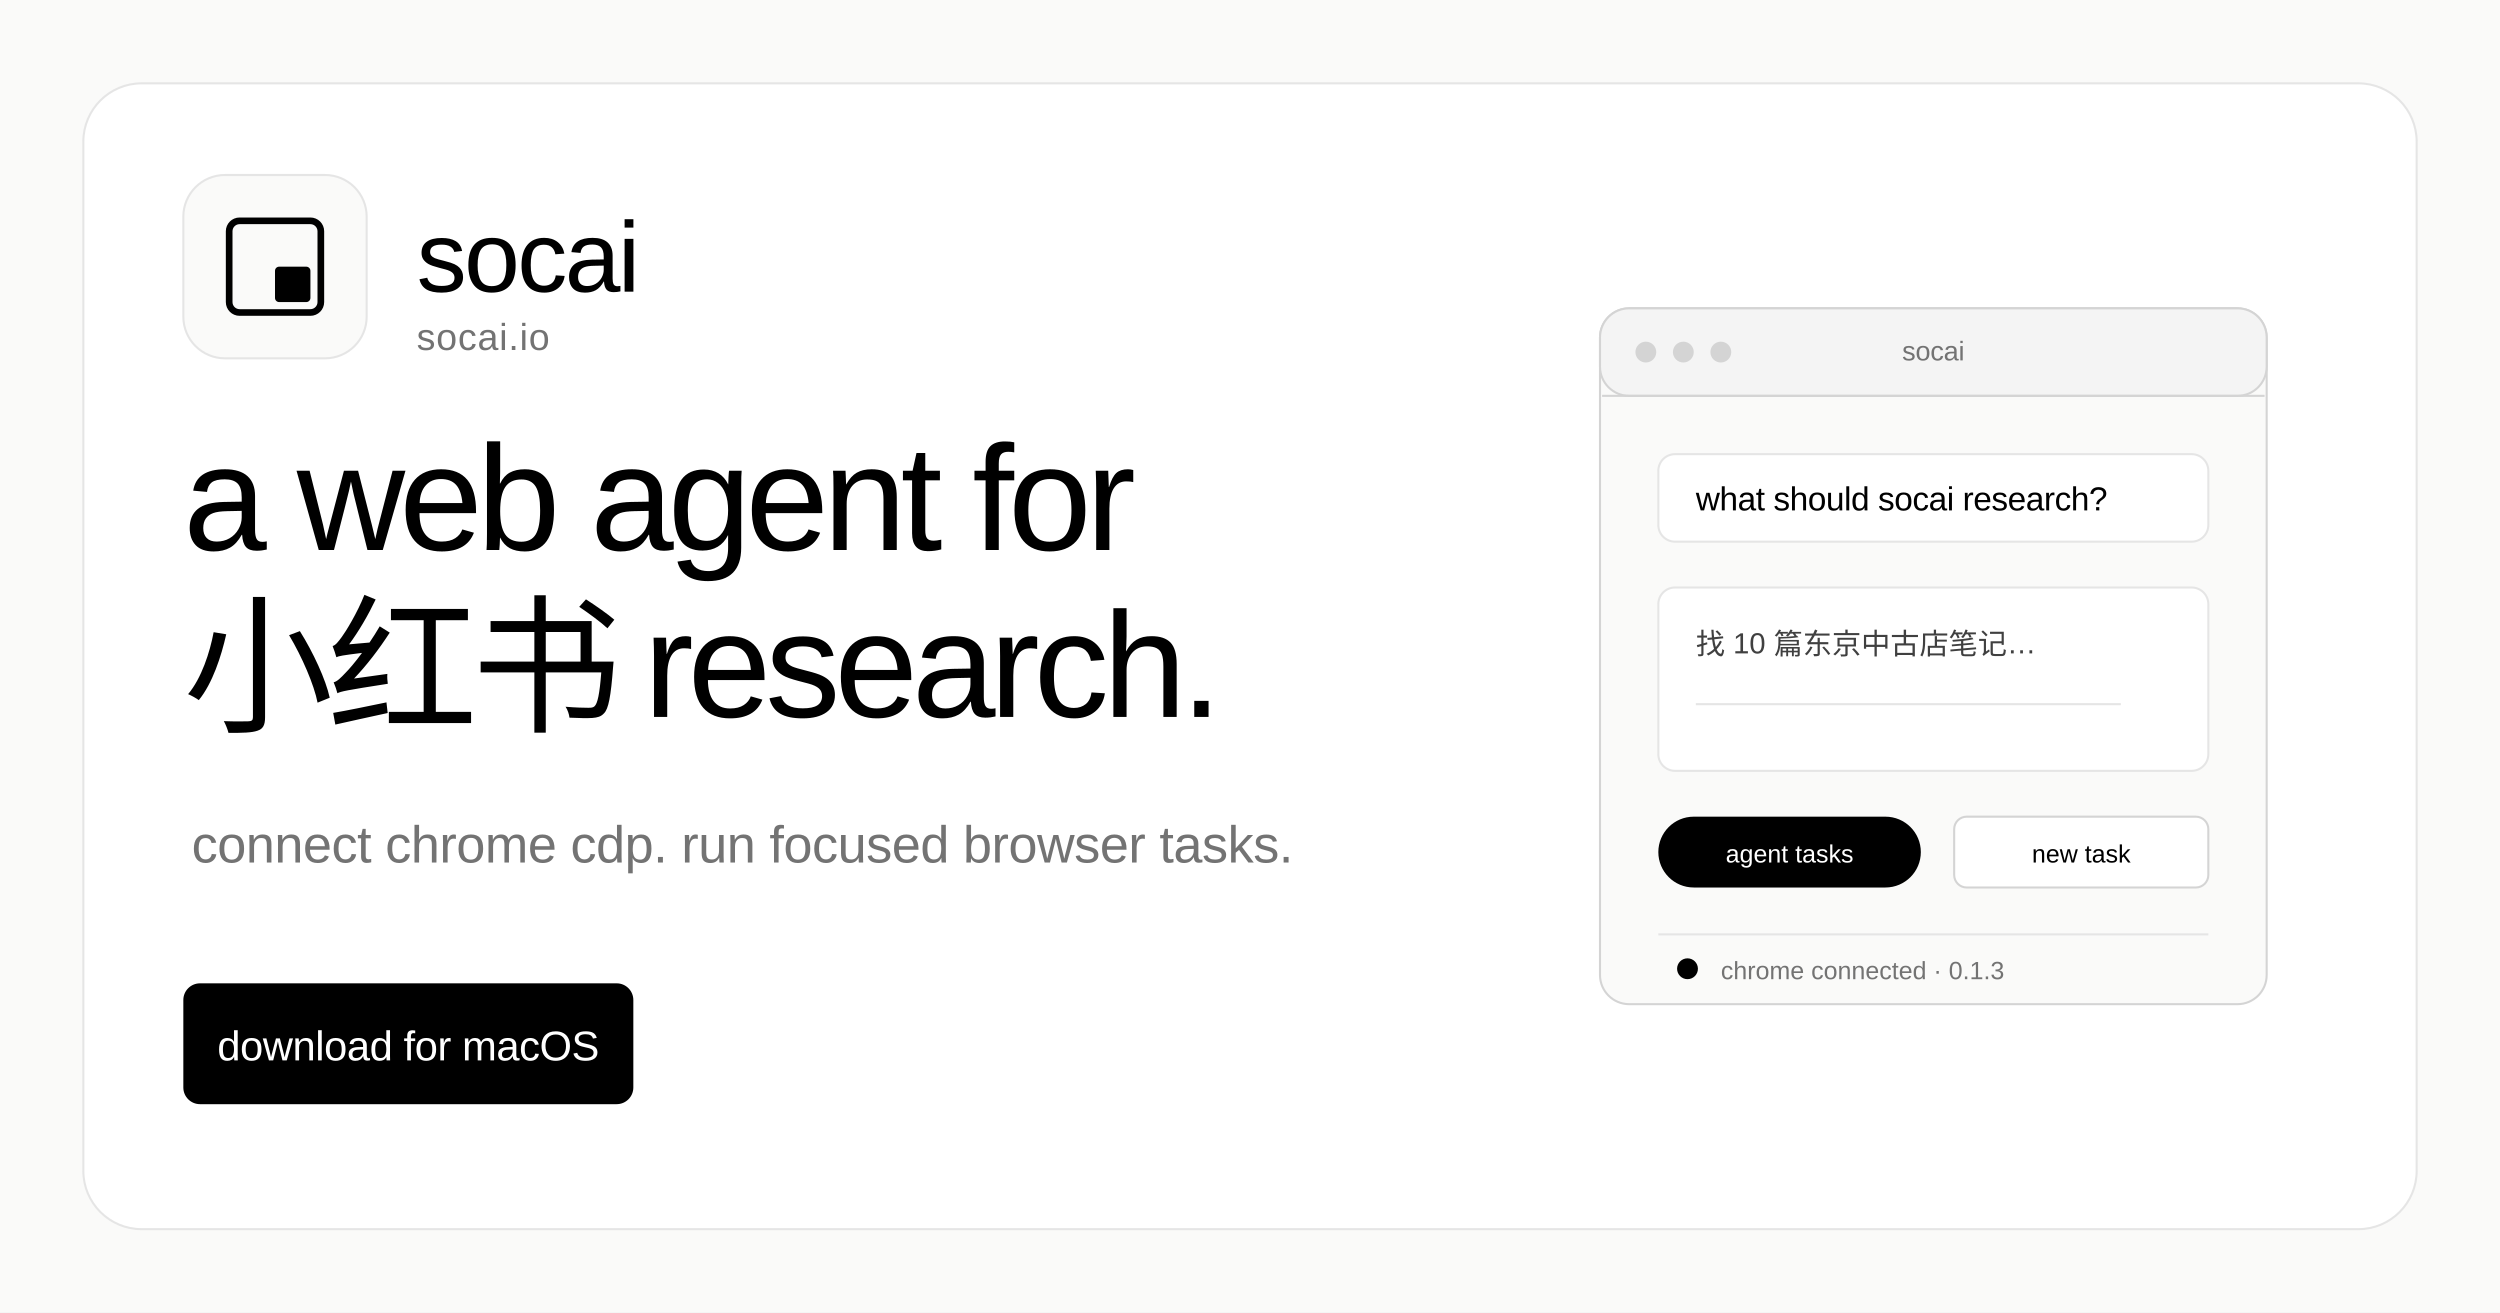
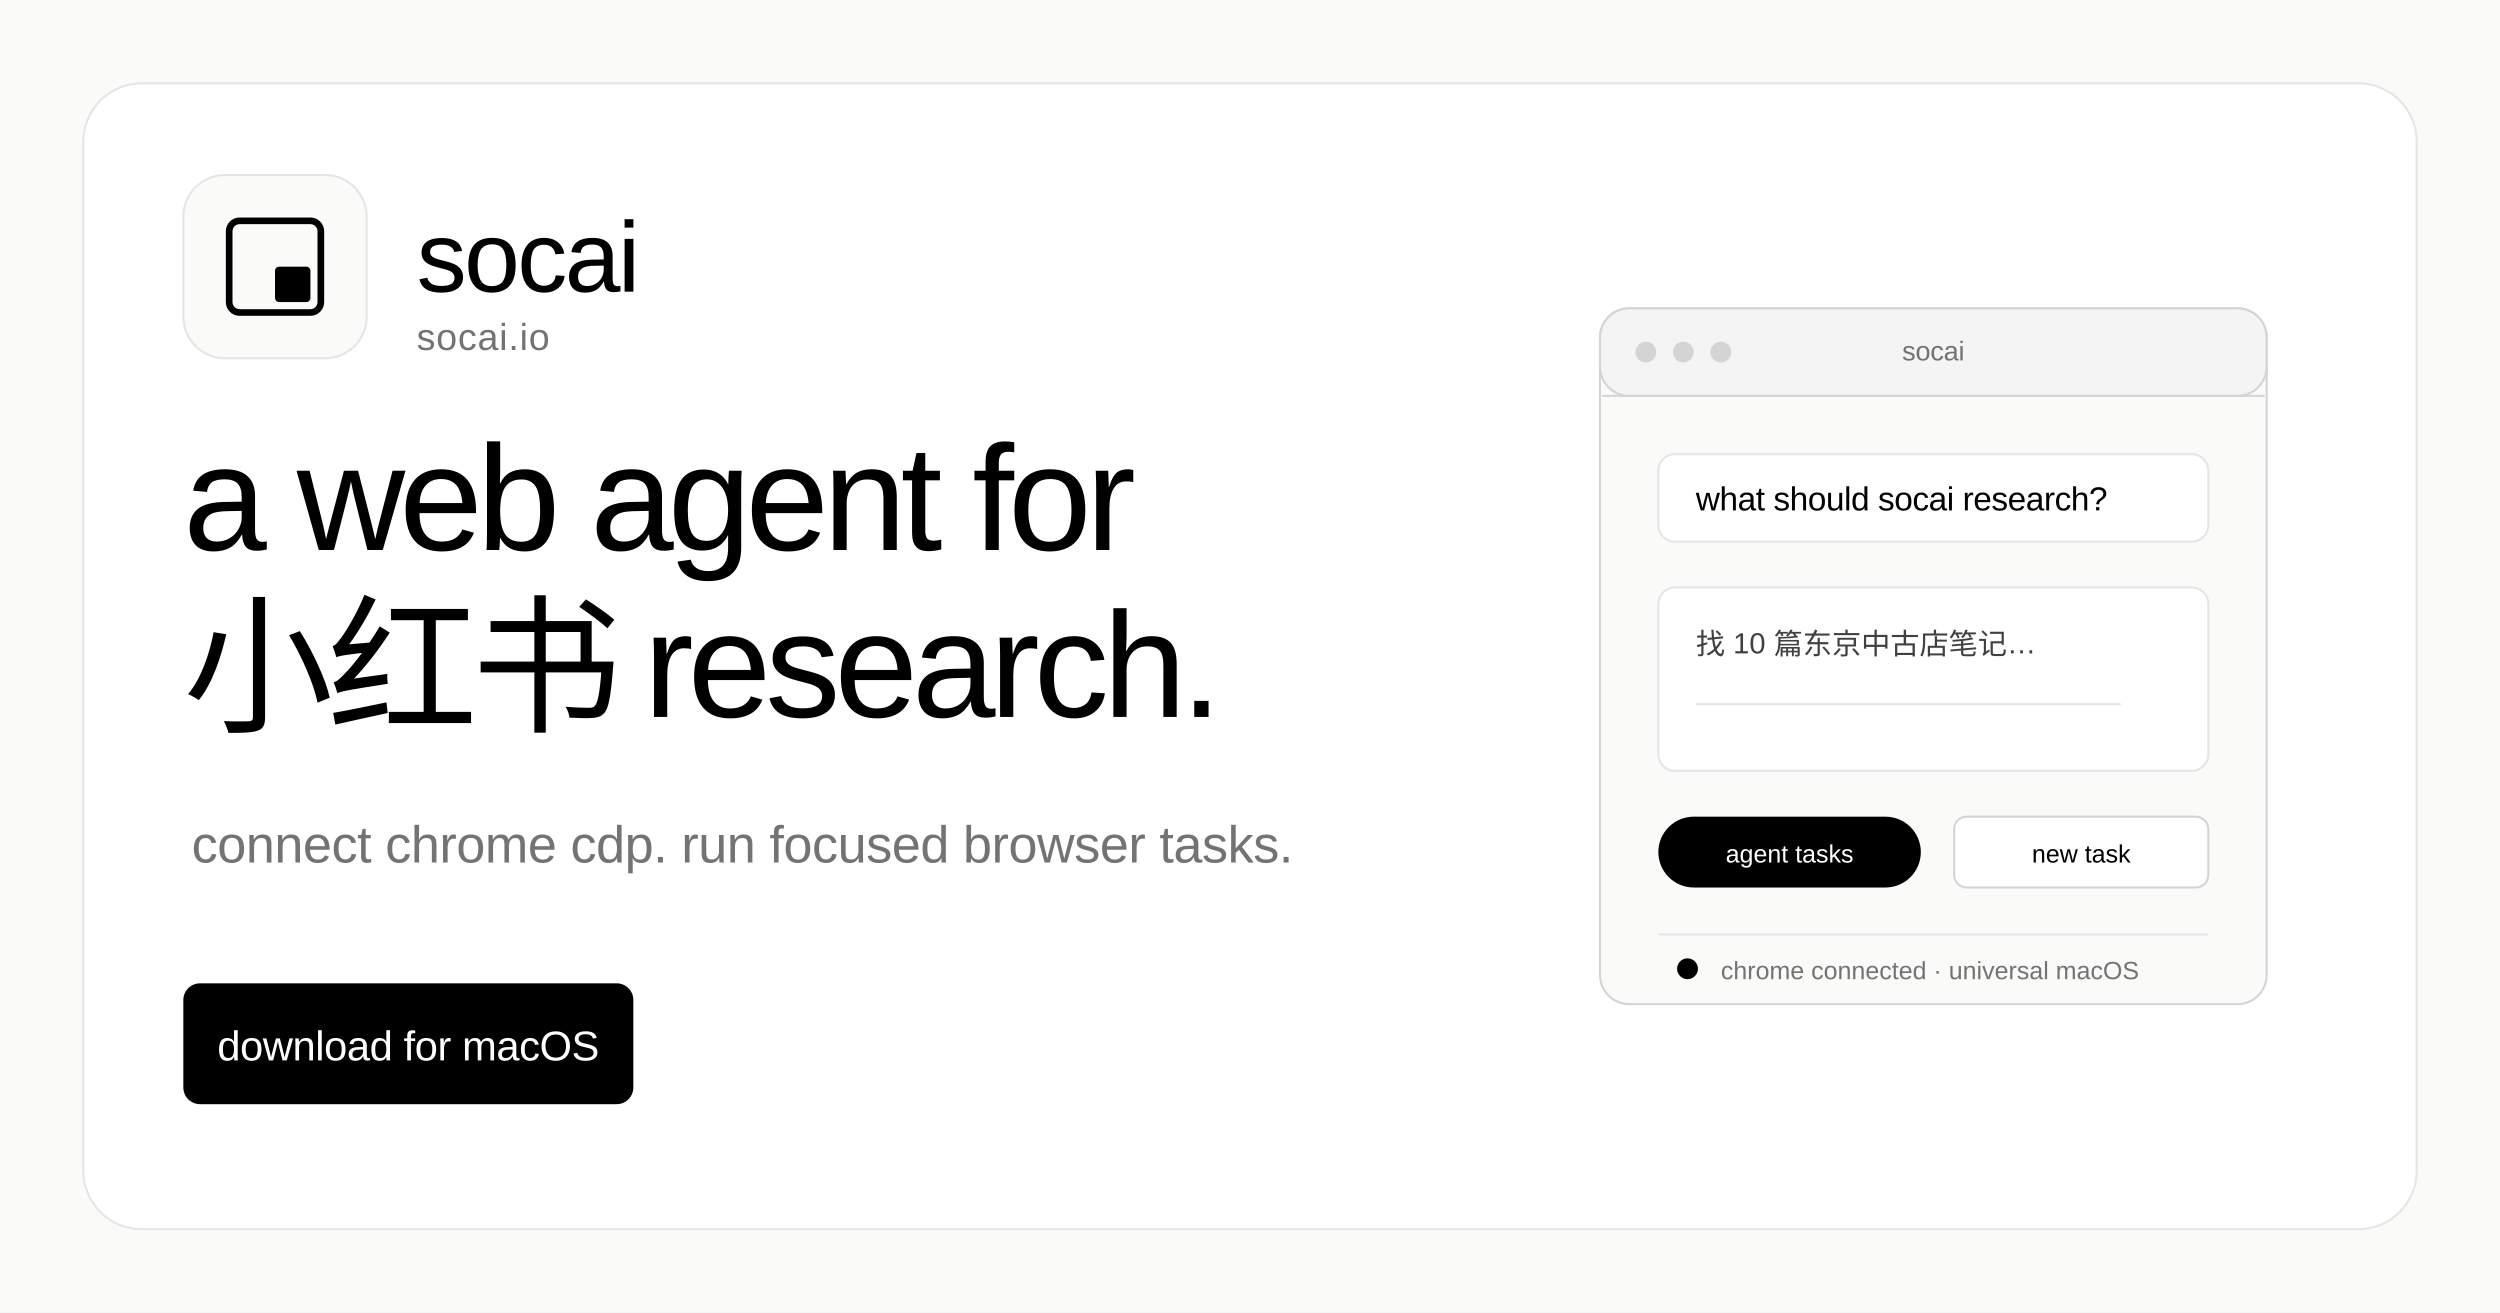
<svg xmlns="http://www.w3.org/2000/svg" width="1200" height="630" viewBox="0 0 1200 630" role="img" aria-labelledby="title desc">
  <rect width="1200" height="630" fill="#fafaf9" />
  <rect x="40" y="40" width="1120" height="550" rx="28" fill="#ffffff" stroke="#e5e5e5" />
  <g font-family="General Sans, -apple-system, BlinkMacSystemFont, Segoe UI, PingFang SC, Hiragino Sans GB, Arial, sans-serif">
    <g transform="translate(88 84)">
      <rect x="0" y="0" width="88" height="88" rx="20" fill="#fafaf9" stroke="#e5e5e5" />
      <rect x="22" y="22" width="44" height="44" rx="5" fill="none" stroke="#000000" stroke-width="3.2" />
      <rect x="44" y="44" width="17" height="17" rx="2" fill="#000000" />
      <text x="112" y="56" fill="#000000" font-size="48" font-weight="500" letter-spacing="-1.2">socai</text>
      <text x="112" y="84" fill="#737373" font-size="18" font-weight="400" letter-spacing="0.4">socai.io</text>
    </g>
    <text x="88" y="264" fill="#000000" font-size="72" font-weight="500" letter-spacing="-2.8">a web agent for</text>
    <text x="88" y="346" fill="#000000" font-size="72" font-weight="500" letter-spacing="-2.8">小红书 research.</text>
    <text x="92" y="414" fill="#737373" font-size="25" font-weight="400" letter-spacing="-0.2">connect chrome cdp. run focused browser tasks.</text>
    <g transform="translate(88 472)">
      <rect width="216" height="58" rx="8" fill="#000000" />
      <text x="108" y="37" text-anchor="middle" fill="#ffffff" font-size="20" font-weight="500" letter-spacing="-0.2">download for macOS</text>
    </g>
    <g transform="translate(768 148)">
      <rect width="320" height="334" rx="14" fill="#fafaf9" stroke="#d4d4d4" />
      <rect x="0" y="0" width="320" height="42" rx="14" fill="#f4f4f4" stroke="#d4d4d4" />
      <path d="M1 42H319" stroke="#d4d4d4" />
      <circle cx="22" cy="21" r="5" fill="#d4d4d4" />
      <circle cx="40" cy="21" r="5" fill="#d4d4d4" />
      <circle cx="58" cy="21" r="5" fill="#d4d4d4" />
      <text x="160" y="25" text-anchor="middle" fill="#737373" font-size="13" letter-spacing="-0.1">socai</text>
      <rect x="28" y="70" width="264" height="42" rx="8" fill="#ffffff" stroke="#e5e5e5" />
      <text x="46" y="97" fill="#000000" font-size="16" font-weight="500" letter-spacing="-0.2">what should socai research?</text>
      <rect x="28" y="134" width="264" height="88" rx="8" fill="#ffffff" stroke="#e5e5e5" />
      <text x="46" y="166" fill="#404040" font-size="14">找 10 篇东京中古店笔记…</text>
      <path d="M46 190H250" stroke="#e5e5e5" />
      <rect x="28" y="244" width="126" height="34" rx="17" fill="#000000" />
      <text x="91" y="266" text-anchor="middle" fill="#ffffff" font-size="12" font-weight="500">agent tasks</text>
      <rect x="170" y="244" width="122" height="34" rx="6" fill="#ffffff" stroke="#d4d4d4" />
      <text x="231" y="266" text-anchor="middle" fill="#000000" font-size="12" font-weight="500">new task</text>
      <rect x="28" y="300" width="264" height="1" fill="#e5e5e5" />
      <circle cx="42" cy="317" r="5" fill="#000000" />
-       <text x="58" y="322" fill="#737373" font-size="12">chrome connected · 0.1.3</text>
+       <text x="58" y="322" fill="#737373" font-size="12">chrome connected · universal macOS</text>
    </g>
  </g>
</svg>
